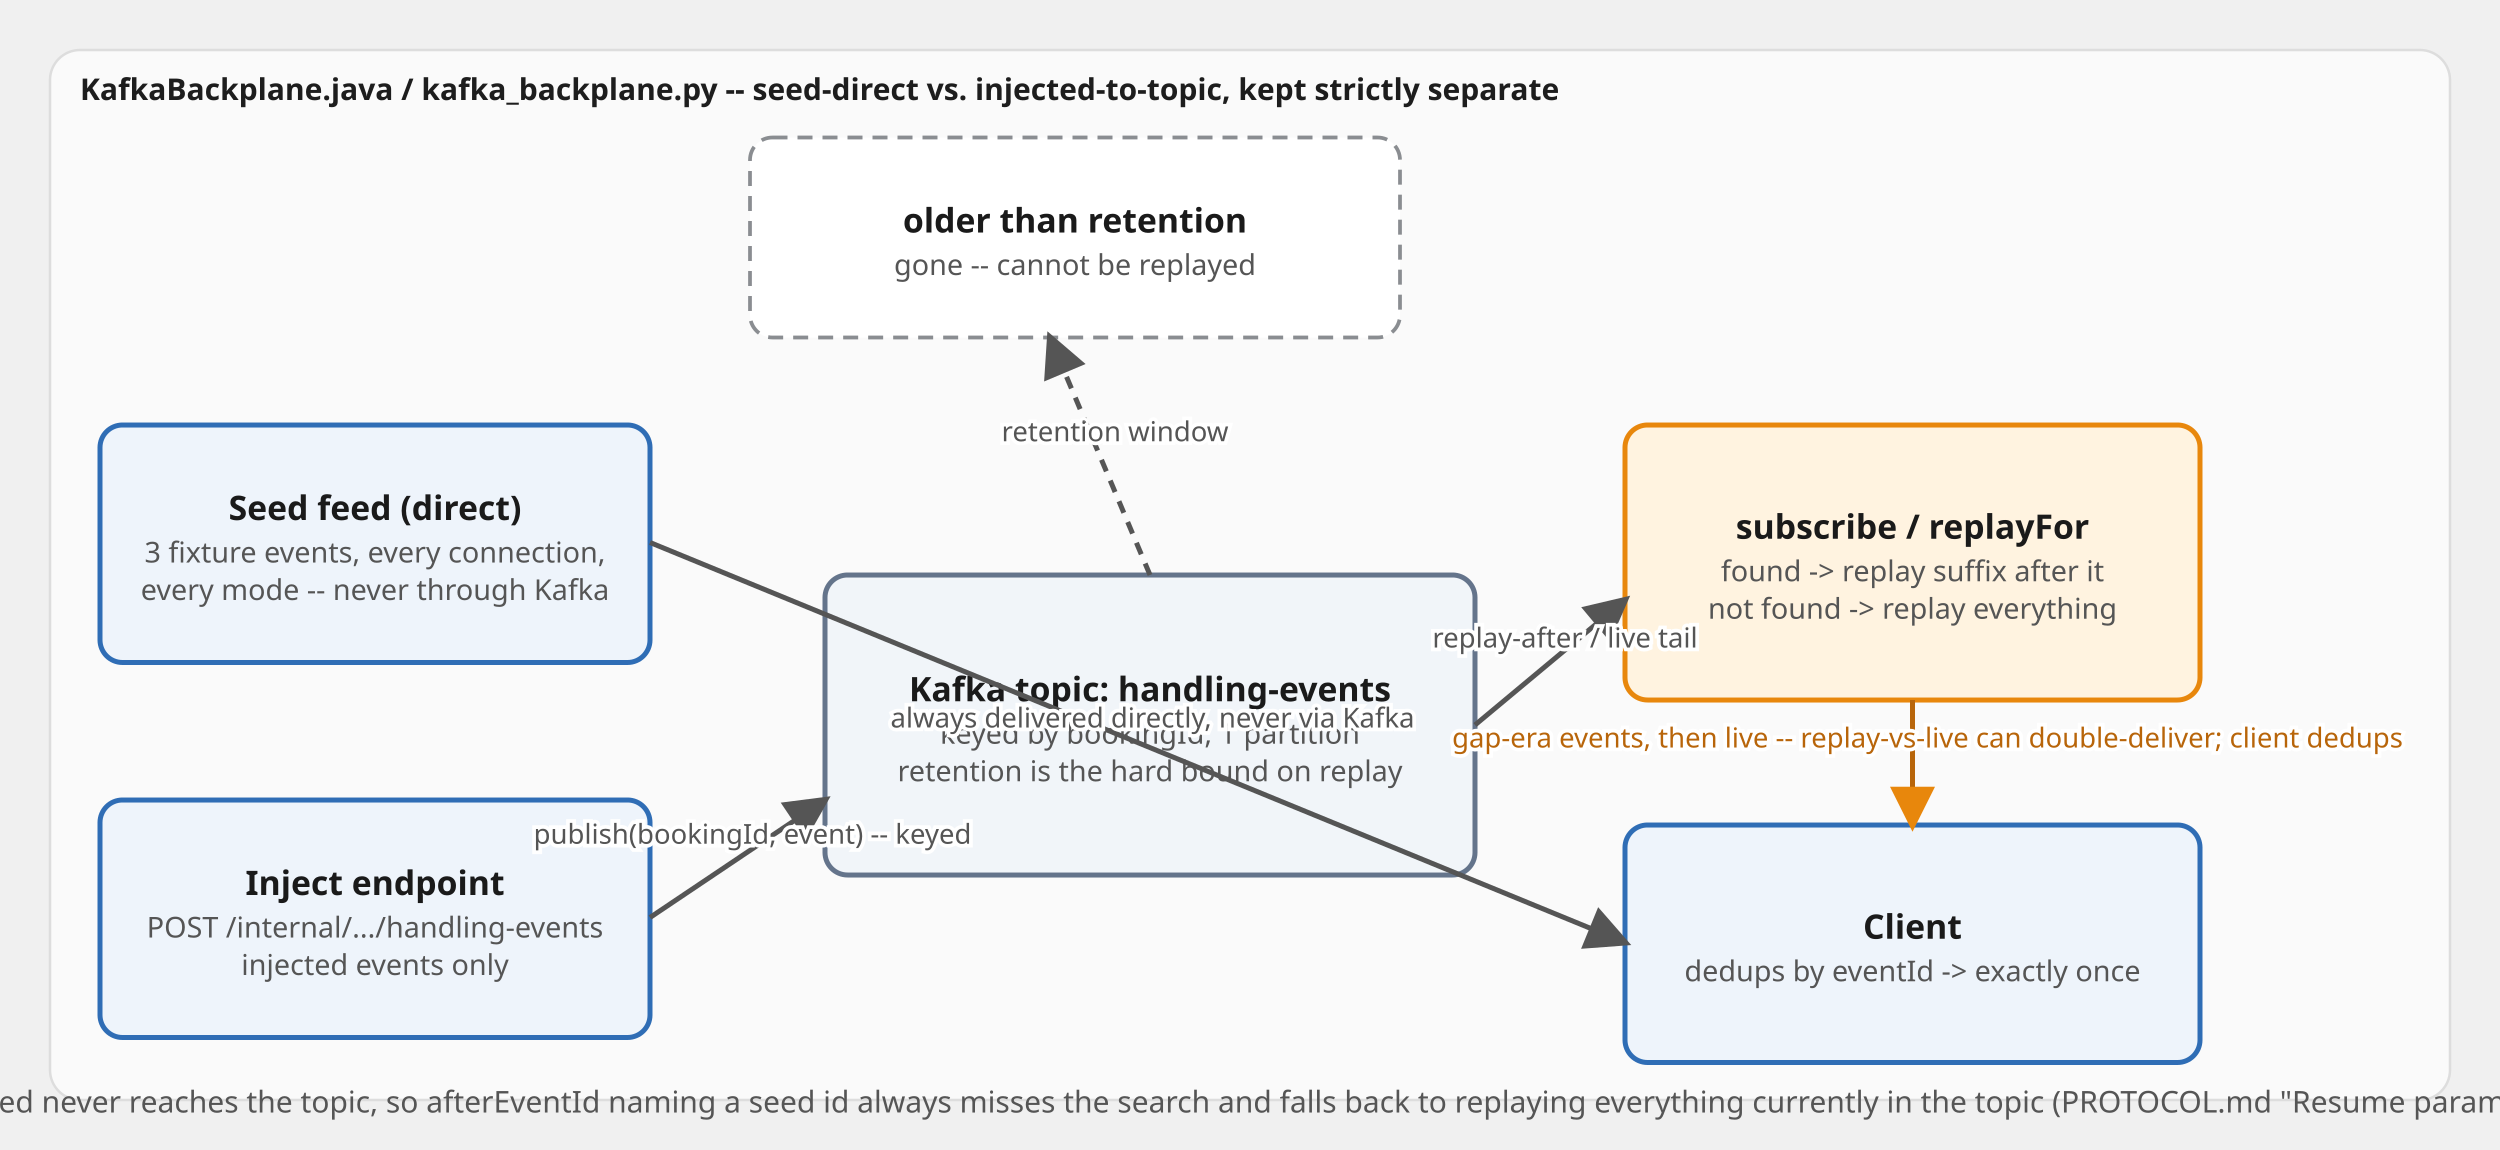
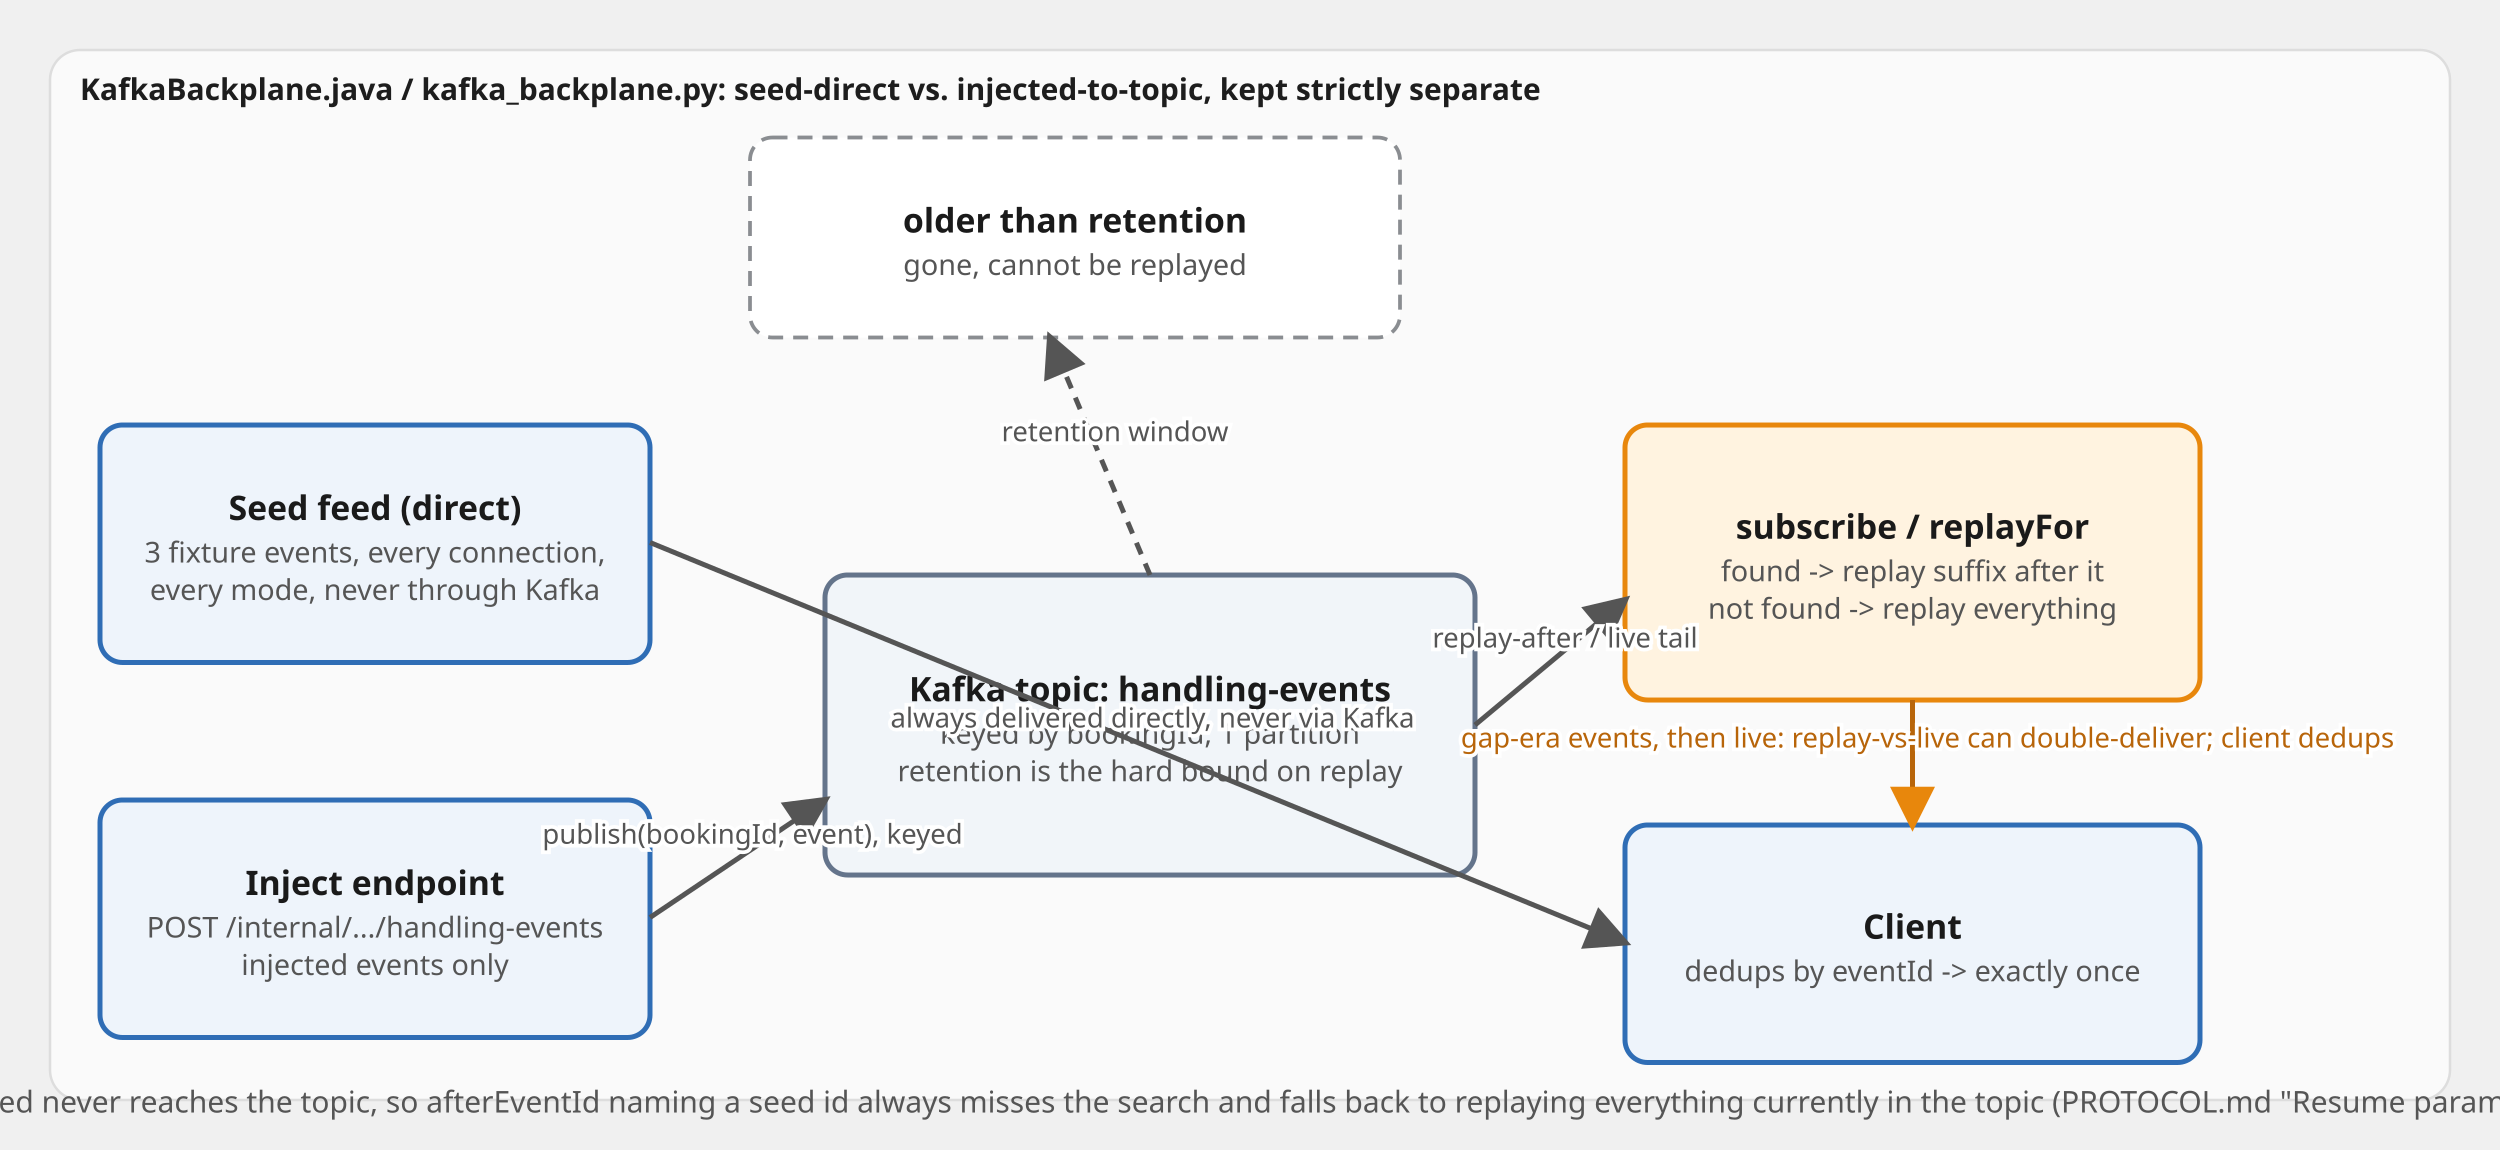
<svg xmlns="http://www.w3.org/2000/svg" viewBox="0 0 1000 460" font-family="'Red Hat Text', system-ui, sans-serif" role="img">
  <defs>
    <marker id="a" viewBox="0 0 10 10" refX="8.5" refY="5" markerWidth="9" markerHeight="9" orient="auto-start-reverse">
      <path d="M0,0 L10,5 L0,10 z" fill="#555" />
    </marker>
    <marker id="am" viewBox="0 0 10 10" refX="8.5" refY="5" markerWidth="9" markerHeight="9" orient="auto-start-reverse">
      <path d="M0,0 L10,5 L0,10 z" fill="#e8870c" />
    </marker>
  </defs>
  <rect x="20" y="20" width="960" height="420" rx="12" fill="#fafafa" stroke="#ddd" />
-   <text x="32" y="40" font-size="12" font-weight="700" fill="#1d1d1d">KafkaBackplane.java / kafka_backplane.py -- seed-direct vs. injected-to-topic, kept strictly separate</text>
+   <text x="32" y="40" font-size="12" font-weight="700" fill="#1d1d1d">KafkaBackplane.java / kafka_backplane.py: seed-direct vs. injected-to-topic, kept strictly separate</text>
  <rect x="300" y="55" width="260" height="80" rx="9" fill="#ffffff" stroke="#8a8d91" stroke-width="1.5" stroke-dasharray="6 4" />
  <text x="430.0" y="93.0" font-size="13.5" font-weight="700" fill="#1a1a1a" text-anchor="middle">older than retention</text>
-   <text x="430.0" y="110.0" font-size="11.5" fill="#555555" text-anchor="middle">gone -- cannot be replayed</text>
+   <text x="430.0" y="110.0" font-size="11.5" fill="#555555" text-anchor="middle">gone, cannot be replayed</text>
  <rect x="40" y="170" width="220" height="95" rx="9" fill="#eef4fb" stroke="#2f6db5" stroke-width="2" />
  <text x="150.0" y="208.0" font-size="13.5" font-weight="700" fill="#1a1a1a" text-anchor="middle">Seed feed (direct)</text>
  <text x="150.0" y="225.0" font-size="11.5" fill="#555555" text-anchor="middle">3 fixture events, every connection,</text>
-   <text x="150.0" y="240.0" font-size="11.5" fill="#555555" text-anchor="middle">every mode -- never through Kafka</text>
+   <text x="150.0" y="240.0" font-size="11.5" fill="#555555" text-anchor="middle">every mode, never through Kafka</text>
  <rect x="40" y="320" width="220" height="95" rx="9" fill="#eef4fb" stroke="#2f6db5" stroke-width="2" />
  <text x="150.0" y="358.0" font-size="13.5" font-weight="700" fill="#1a1a1a" text-anchor="middle">Inject endpoint</text>
  <text x="150.0" y="375.0" font-size="11.5" fill="#555555" text-anchor="middle">POST /internal/.../handling-events</text>
  <text x="150.0" y="390.0" font-size="11.5" fill="#555555" text-anchor="middle">injected events only</text>
  <rect x="330" y="230" width="260" height="120" rx="9" fill="#f1f5f9" stroke="#64748b" stroke-width="2" />
  <text x="460.0" y="280.5" font-size="13.5" font-weight="700" fill="#1a1a1a" text-anchor="middle">Kafka topic: handling-events</text>
  <text x="460.0" y="297.5" font-size="11.5" fill="#555555" text-anchor="middle">keyed by bookingId, 1 partition</text>
  <text x="460.0" y="312.5" font-size="11.5" fill="#555555" text-anchor="middle">retention is the hard bound on replay</text>
  <rect x="650" y="170" width="230" height="110" rx="9" fill="#fff3e0" stroke="#e8870c" stroke-width="2" />
  <text x="765.0" y="215.5" font-size="13.5" font-weight="700" fill="#1a1a1a" text-anchor="middle">subscribe / replayFor</text>
  <text x="765.0" y="232.5" font-size="11.5" fill="#555555" text-anchor="middle">found -&gt; replay suffix after it</text>
  <text x="765.0" y="247.5" font-size="11.5" fill="#555555" text-anchor="middle">not found -&gt; replay everything</text>
  <rect x="650" y="330" width="230" height="95" rx="9" fill="#eef4fb" stroke="#2f6db5" stroke-width="2" />
  <text x="765.0" y="375.5" font-size="13.5" font-weight="700" fill="#1a1a1a" text-anchor="middle">Client</text>
  <text x="765.0" y="392.5" font-size="11.5" fill="#555555" text-anchor="middle">dedups by eventId -&gt; exactly once</text>
  <path d="M260,217 L650,377" fill="none" stroke="#555" stroke-width="2" marker-end="url(#a)" />
  <text x="461.0" y="291.0" font-size="11" fill="#ffffff" stroke="#ffffff" stroke-width="3" paint-order="stroke" text-anchor="middle">always delivered directly, never via Kafka</text>
  <text x="461.0" y="291.0" font-size="11" fill="#555" text-anchor="middle">always delivered directly, never via Kafka</text>
  <path d="M260,367 L330,320" fill="none" stroke="#555" stroke-width="2" marker-end="url(#a)" />
-   <text x="301.0" y="337.5" font-size="11" fill="#ffffff" stroke="#ffffff" stroke-width="3" paint-order="stroke" text-anchor="middle">publish(bookingId, event) -- keyed</text>
-   <text x="301.0" y="337.5" font-size="11" fill="#555" text-anchor="middle">publish(bookingId, event) -- keyed</text>
+   <text x="301.0" y="337.5" font-size="11" fill="#ffffff" stroke="#ffffff" stroke-width="3" paint-order="stroke" text-anchor="middle">publish(bookingId, event), keyed</text>
+   <text x="301.0" y="337.5" font-size="11" fill="#555" text-anchor="middle">publish(bookingId, event), keyed</text>
  <path d="M590,290 L650,240" fill="none" stroke="#555" stroke-width="2" marker-end="url(#a)" />
  <text x="626.0" y="259.0" font-size="11" fill="#ffffff" stroke="#ffffff" stroke-width="3" paint-order="stroke" text-anchor="middle">replay-after / live tail</text>
  <text x="626.0" y="259.0" font-size="11" fill="#555" text-anchor="middle">replay-after / live tail</text>
  <path d="M460,230 L420,135" fill="none" stroke="#555" stroke-width="2" stroke-dasharray="5 4" marker-end="url(#a)" />
  <text x="446.0" y="176.5" font-size="11" fill="#ffffff" stroke="#ffffff" stroke-width="3" paint-order="stroke" text-anchor="middle">retention window</text>
  <text x="446.0" y="176.5" font-size="11" fill="#555" text-anchor="middle">retention window</text>
  <path d="M765,280 L765,330" fill="none" stroke="#b8650a" stroke-width="2" marker-end="url(#am)" />
-   <text x="771.0" y="299.0" font-size="11" fill="#ffffff" stroke="#ffffff" stroke-width="3" paint-order="stroke" text-anchor="middle">gap-era events, then live -- replay-vs-live can double-deliver; client dedups</text>
-   <text x="771.0" y="299.0" font-size="11" fill="#b8650a" text-anchor="middle">gap-era events, then live -- replay-vs-live can double-deliver; client dedups</text>
+   <text x="771.0" y="299.0" font-size="11" fill="#ffffff" stroke="#ffffff" stroke-width="3" paint-order="stroke" text-anchor="middle">gap-era events, then live: replay-vs-live can double-deliver; client dedups</text>
+   <text x="771.0" y="299.0" font-size="11" fill="#b8650a" text-anchor="middle">gap-era events, then live: replay-vs-live can double-deliver; client dedups</text>
  <text x="500" y="445" font-size="12" fill="#555555" text-anchor="middle">The seed never reaches the topic, so afterEventId naming a seed id always misses the search and falls back to replaying everything currently in the topic (PROTOCOL.md "Resume parameter").</text>
</svg>
